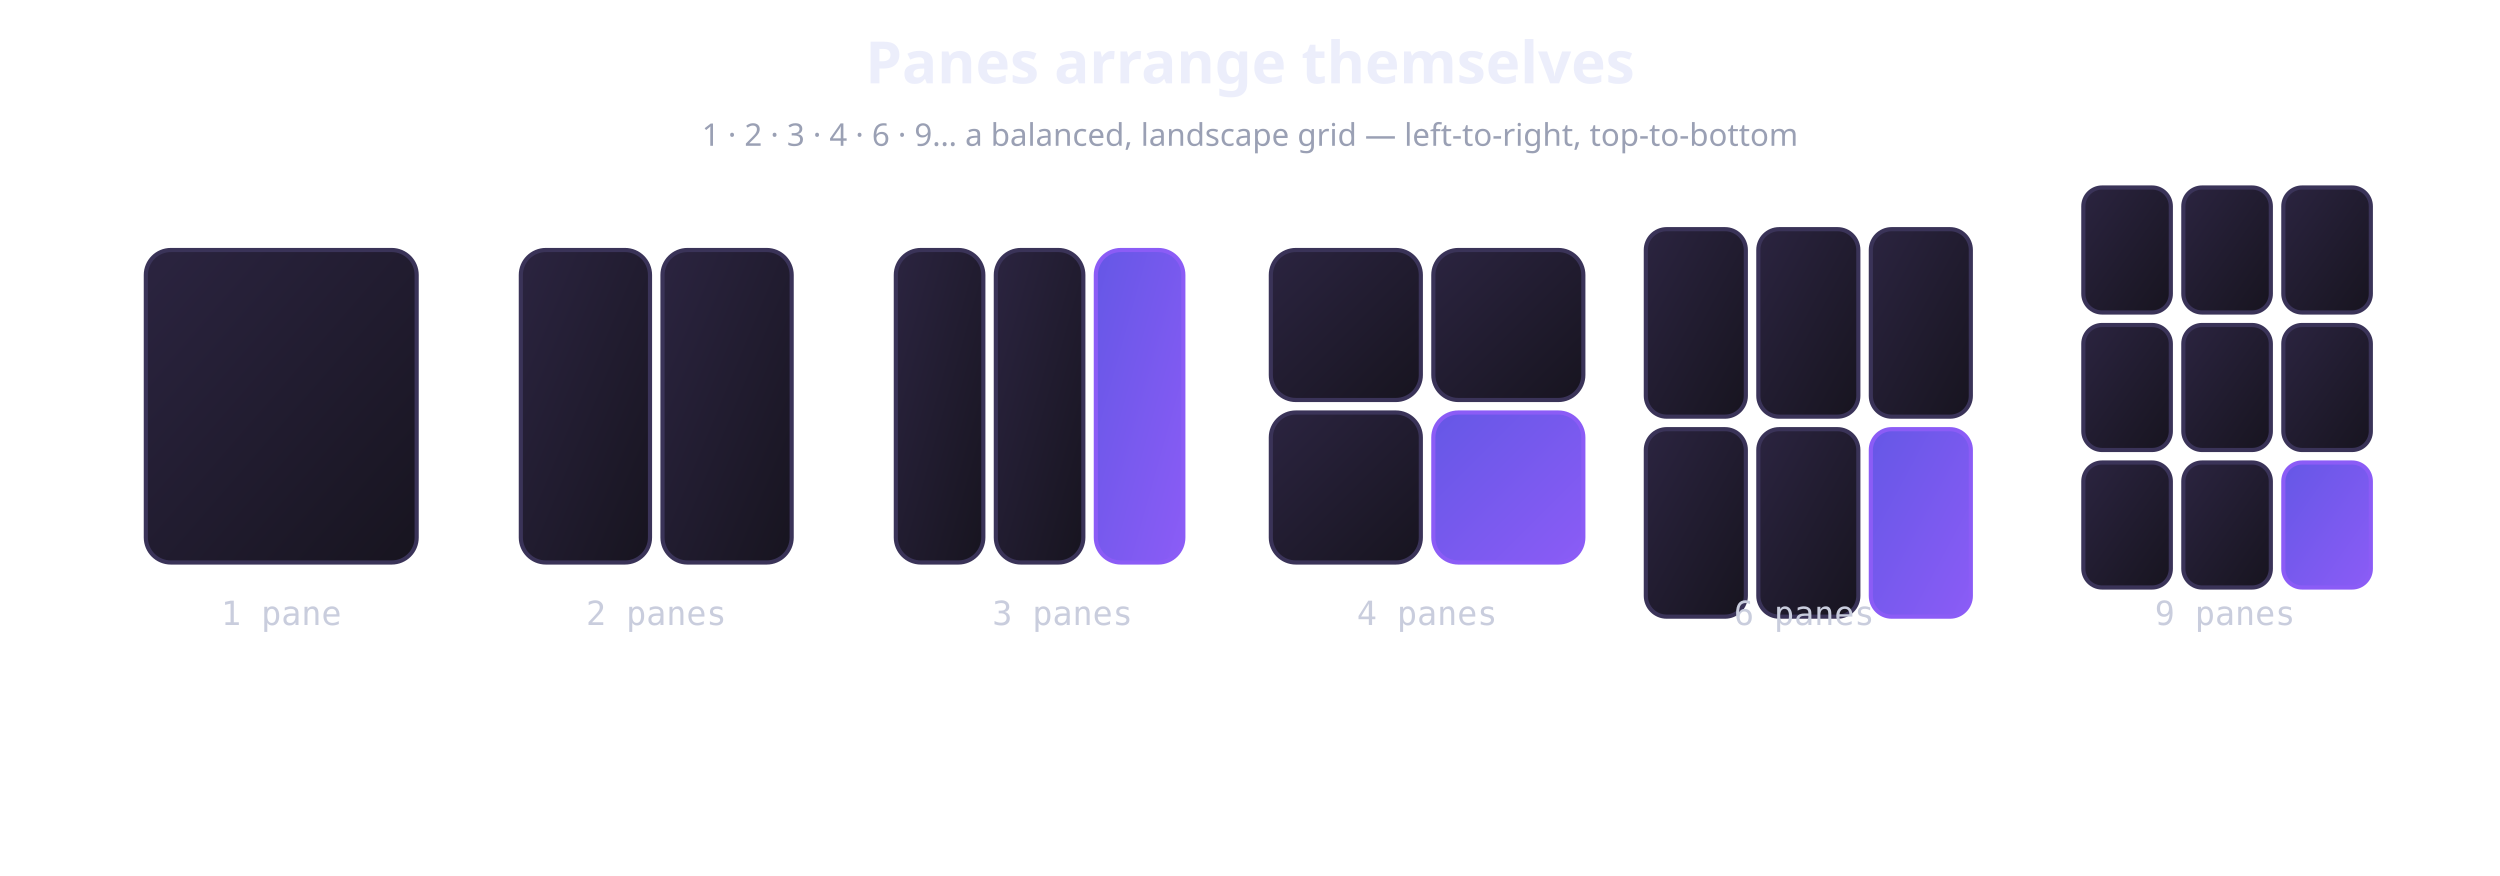
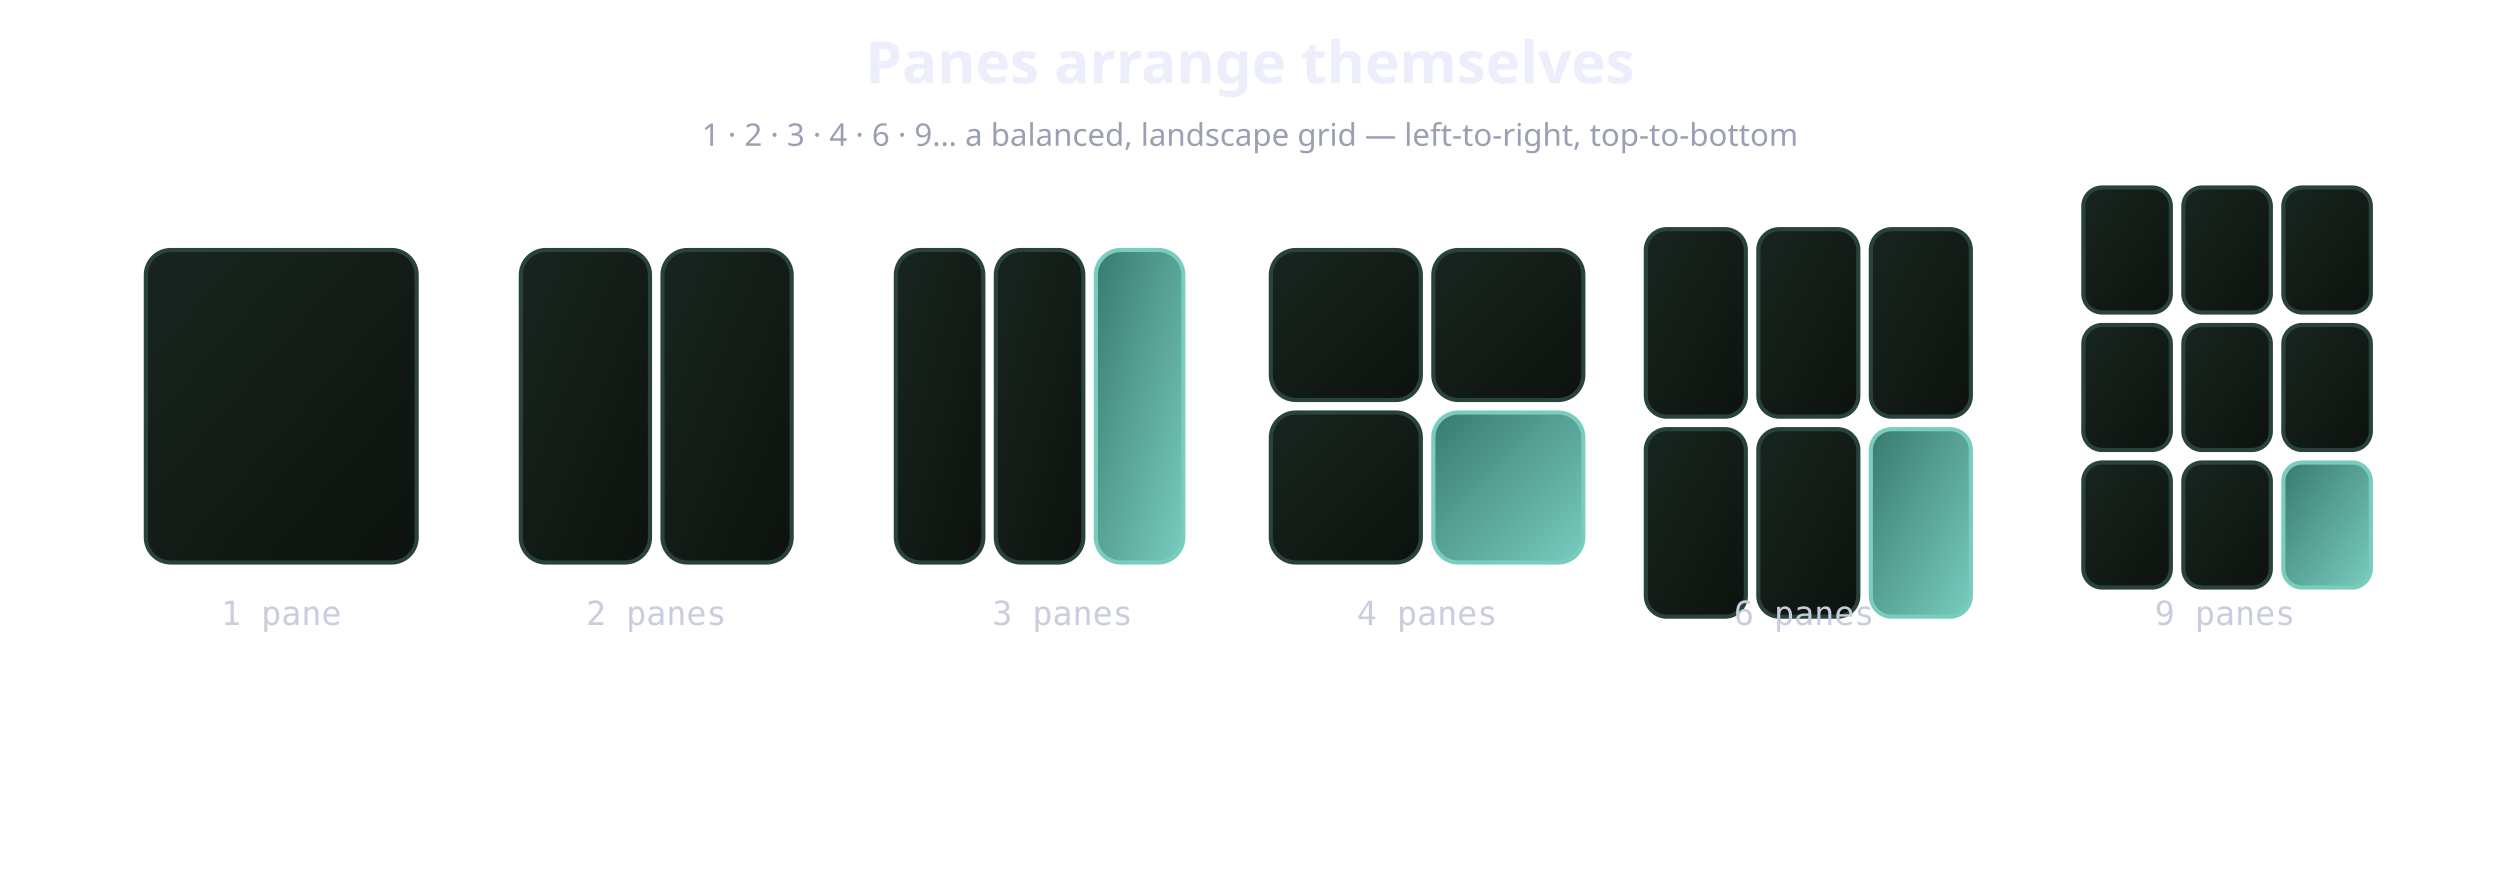
<svg xmlns="http://www.w3.org/2000/svg" width="1200" height="420" viewBox="0 0 1200 420" fill="none">
  <defs>
    <linearGradient id="cell" x1="0" y1="0" x2="1" y2="1">
-       <stop offset="0" stop-color="#2b2440" />
-       <stop offset="1" stop-color="#17141f" />
+       <stop offset="0" stop-color="#18251f" />
+       <stop offset="1" stop-color="#0d120e" />
    </linearGradient>
    <linearGradient id="acc" x1="0" y1="0" x2="1" y2="1">
-       <stop offset="0" stop-color="#6557e6" />
-       <stop offset="1" stop-color="#8b5cf6" />
+       <stop offset="0" stop-color="#397a70" />
+       <stop offset="1" stop-color="#78cdbe" />
    </linearGradient>
  </defs>
  <text x="600" y="40" font-family="ui-sans-serif,system-ui" font-size="28" font-weight="700" fill="#eceefb" text-anchor="middle">Panes arrange themselves</text>
  <text x="600" y="70" font-family="ui-sans-serif,system-ui" font-size="15" fill="#9aa0b4" text-anchor="middle">1 · 2 · 3 · 4 · 6 · 9… a balanced, landscape grid — left-to-right, top-to-bottom</text>
  <g transform="translate(70,120)">
-     <rect width="130" height="150" rx="12" fill="url(#cell)" stroke="#3a3358" stroke-width="2" />
+     <rect width="130" height="150" rx="12" fill="url(#cell)" stroke="#29433c" stroke-width="2" />
  </g>
  <text x="135" y="300" font-family="ui-monospace,monospace" font-size="16" fill="#c9cddd" text-anchor="middle">1 pane</text>
  <g transform="translate(250,120)">
-     <rect width="62" height="150" rx="12" fill="url(#cell)" stroke="#3a3358" stroke-width="2" />
-     <rect x="68" width="62" height="150" rx="12" fill="url(#cell)" stroke="#3a3358" stroke-width="2" />
+     <rect width="62" height="150" rx="12" fill="url(#cell)" stroke="#29433c" stroke-width="2" />
+     <rect x="68" width="62" height="150" rx="12" fill="url(#cell)" stroke="#29433c" stroke-width="2" />
  </g>
  <text x="315" y="300" font-family="ui-monospace,monospace" font-size="16" fill="#c9cddd" text-anchor="middle">2 panes</text>
  <g transform="translate(430,120)">
-     <rect width="42" height="150" rx="12" fill="url(#cell)" stroke="#3a3358" stroke-width="2" />
-     <rect x="48" width="42" height="150" rx="12" fill="url(#cell)" stroke="#3a3358" stroke-width="2" />
-     <rect x="96" width="42" height="150" rx="12" fill="url(#acc)" stroke="#8b5cf6" stroke-width="2" />
+     <rect width="42" height="150" rx="12" fill="url(#cell)" stroke="#29433c" stroke-width="2" />
+     <rect x="48" width="42" height="150" rx="12" fill="url(#cell)" stroke="#29433c" stroke-width="2" />
+     <rect x="96" width="42" height="150" rx="12" fill="url(#acc)" stroke="#78cdbe" stroke-width="2" />
  </g>
  <text x="510" y="300" font-family="ui-monospace,monospace" font-size="16" fill="#c9cddd" text-anchor="middle">3 panes</text>
  <g transform="translate(610,120)">
-     <rect width="72" height="72" rx="12" fill="url(#cell)" stroke="#3a3358" stroke-width="2" />
-     <rect x="78" width="72" height="72" rx="12" fill="url(#cell)" stroke="#3a3358" stroke-width="2" />
-     <rect y="78" width="72" height="72" rx="12" fill="url(#cell)" stroke="#3a3358" stroke-width="2" />
-     <rect x="78" y="78" width="72" height="72" rx="12" fill="url(#acc)" stroke="#8b5cf6" stroke-width="2" />
+     <rect width="72" height="72" rx="12" fill="url(#cell)" stroke="#29433c" stroke-width="2" />
+     <rect x="78" width="72" height="72" rx="12" fill="url(#cell)" stroke="#29433c" stroke-width="2" />
+     <rect y="78" width="72" height="72" rx="12" fill="url(#cell)" stroke="#29433c" stroke-width="2" />
+     <rect x="78" y="78" width="72" height="72" rx="12" fill="url(#acc)" stroke="#78cdbe" stroke-width="2" />
  </g>
  <text x="685" y="300" font-family="ui-monospace,monospace" font-size="16" fill="#c9cddd" text-anchor="middle">4 panes</text>
  <g transform="translate(790,110)">
-     <rect width="48" height="90" rx="10" fill="url(#cell)" stroke="#3a3358" stroke-width="2" />
-     <rect x="54" width="48" height="90" rx="10" fill="url(#cell)" stroke="#3a3358" stroke-width="2" />
-     <rect x="108" width="48" height="90" rx="10" fill="url(#cell)" stroke="#3a3358" stroke-width="2" />
-     <rect y="96" width="48" height="90" rx="10" fill="url(#cell)" stroke="#3a3358" stroke-width="2" />
-     <rect x="54" y="96" width="48" height="90" rx="10" fill="url(#cell)" stroke="#3a3358" stroke-width="2" />
-     <rect x="108" y="96" width="48" height="90" rx="10" fill="url(#acc)" stroke="#8b5cf6" stroke-width="2" />
+     <rect width="48" height="90" rx="10" fill="url(#cell)" stroke="#29433c" stroke-width="2" />
+     <rect x="54" width="48" height="90" rx="10" fill="url(#cell)" stroke="#29433c" stroke-width="2" />
+     <rect x="108" width="48" height="90" rx="10" fill="url(#cell)" stroke="#29433c" stroke-width="2" />
+     <rect y="96" width="48" height="90" rx="10" fill="url(#cell)" stroke="#29433c" stroke-width="2" />
+     <rect x="54" y="96" width="48" height="90" rx="10" fill="url(#cell)" stroke="#29433c" stroke-width="2" />
+     <rect x="108" y="96" width="48" height="90" rx="10" fill="url(#acc)" stroke="#78cdbe" stroke-width="2" />
  </g>
  <text x="866" y="300" font-family="ui-monospace,monospace" font-size="16" fill="#c9cddd" text-anchor="middle">6 panes</text>
  <g transform="translate(1000,90)">
-     <rect width="42" height="60" rx="9" fill="url(#cell)" stroke="#3a3358" stroke-width="2" />
-     <rect x="48" width="42" height="60" rx="9" fill="url(#cell)" stroke="#3a3358" stroke-width="2" />
-     <rect x="96" width="42" height="60" rx="9" fill="url(#cell)" stroke="#3a3358" stroke-width="2" />
-     <rect y="66" width="42" height="60" rx="9" fill="url(#cell)" stroke="#3a3358" stroke-width="2" />
-     <rect x="48" y="66" width="42" height="60" rx="9" fill="url(#cell)" stroke="#3a3358" stroke-width="2" />
-     <rect x="96" y="66" width="42" height="60" rx="9" fill="url(#cell)" stroke="#3a3358" stroke-width="2" />
-     <rect y="132" width="42" height="60" rx="9" fill="url(#cell)" stroke="#3a3358" stroke-width="2" />
-     <rect x="48" y="132" width="42" height="60" rx="9" fill="url(#cell)" stroke="#3a3358" stroke-width="2" />
-     <rect x="96" y="132" width="42" height="60" rx="9" fill="url(#acc)" stroke="#8b5cf6" stroke-width="2" />
+     <rect width="42" height="60" rx="9" fill="url(#cell)" stroke="#29433c" stroke-width="2" />
+     <rect x="48" width="42" height="60" rx="9" fill="url(#cell)" stroke="#29433c" stroke-width="2" />
+     <rect x="96" width="42" height="60" rx="9" fill="url(#cell)" stroke="#29433c" stroke-width="2" />
+     <rect y="66" width="42" height="60" rx="9" fill="url(#cell)" stroke="#29433c" stroke-width="2" />
+     <rect x="48" y="66" width="42" height="60" rx="9" fill="url(#cell)" stroke="#29433c" stroke-width="2" />
+     <rect x="96" y="66" width="42" height="60" rx="9" fill="url(#cell)" stroke="#29433c" stroke-width="2" />
+     <rect y="132" width="42" height="60" rx="9" fill="url(#cell)" stroke="#29433c" stroke-width="2" />
+     <rect x="48" y="132" width="42" height="60" rx="9" fill="url(#cell)" stroke="#29433c" stroke-width="2" />
+     <rect x="96" y="132" width="42" height="60" rx="9" fill="url(#acc)" stroke="#78cdbe" stroke-width="2" />
  </g>
  <text x="1068" y="300" font-family="ui-monospace,monospace" font-size="16" fill="#c9cddd" text-anchor="middle">9 panes</text>
</svg>
